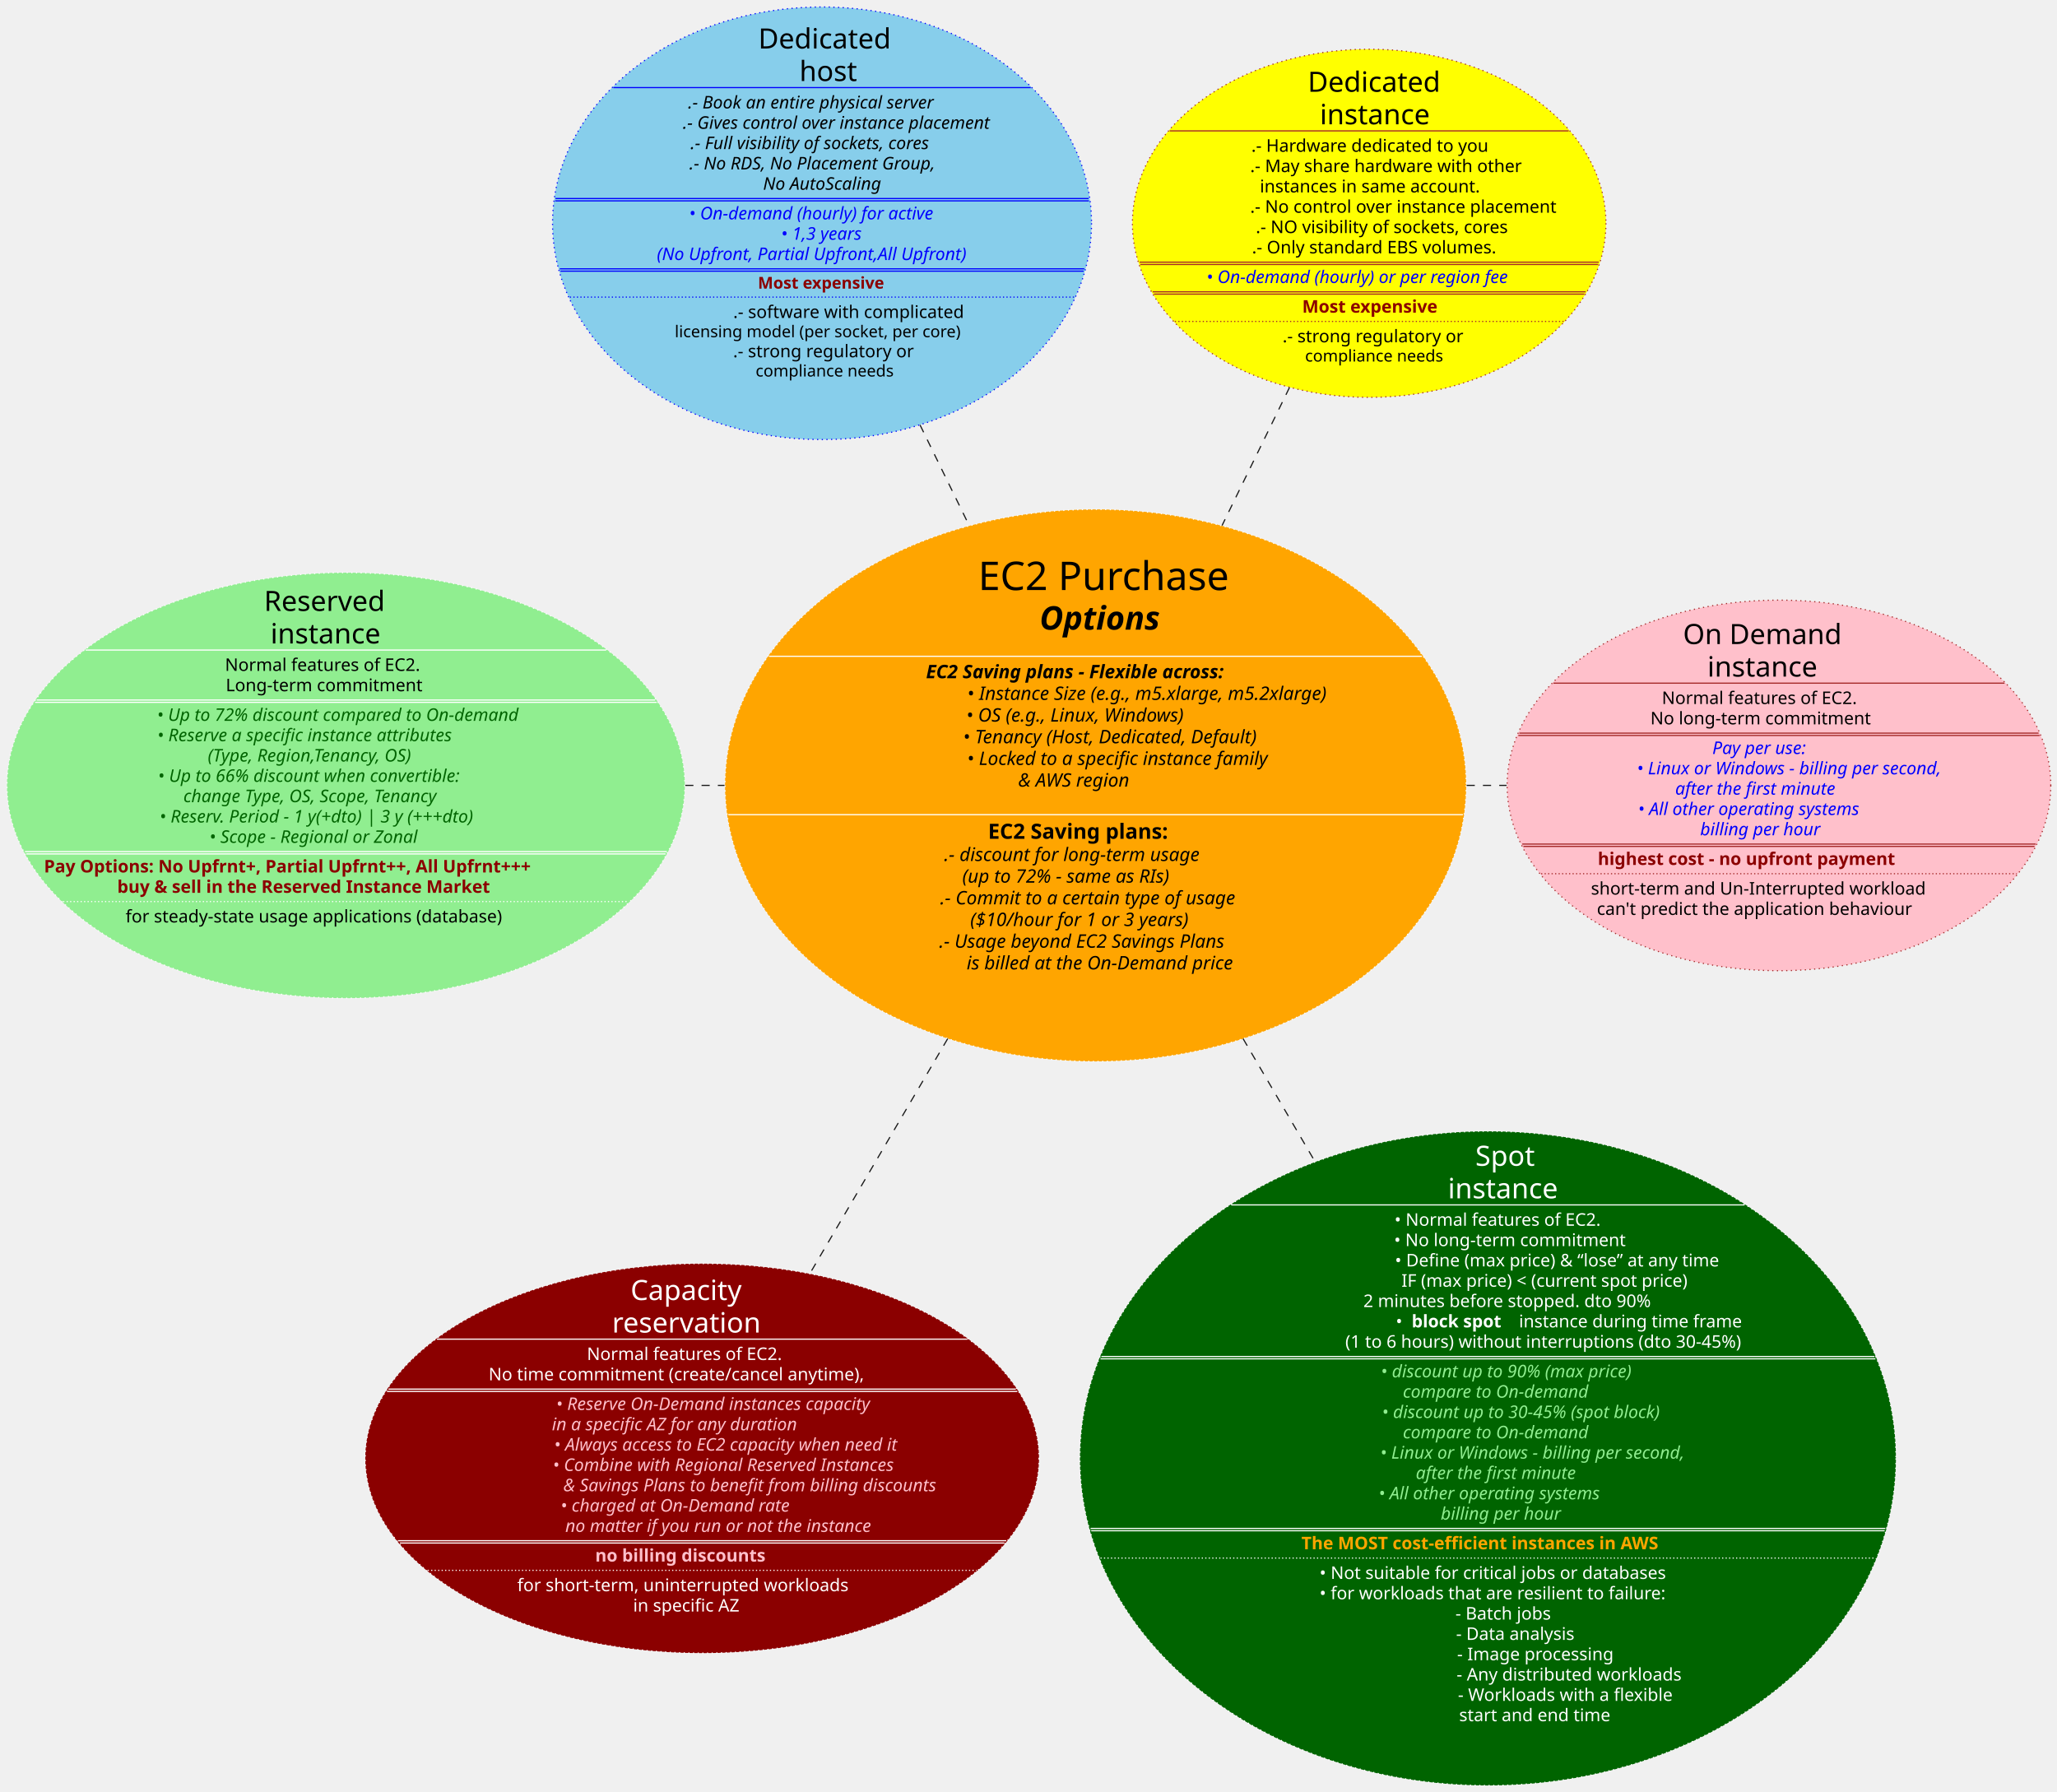
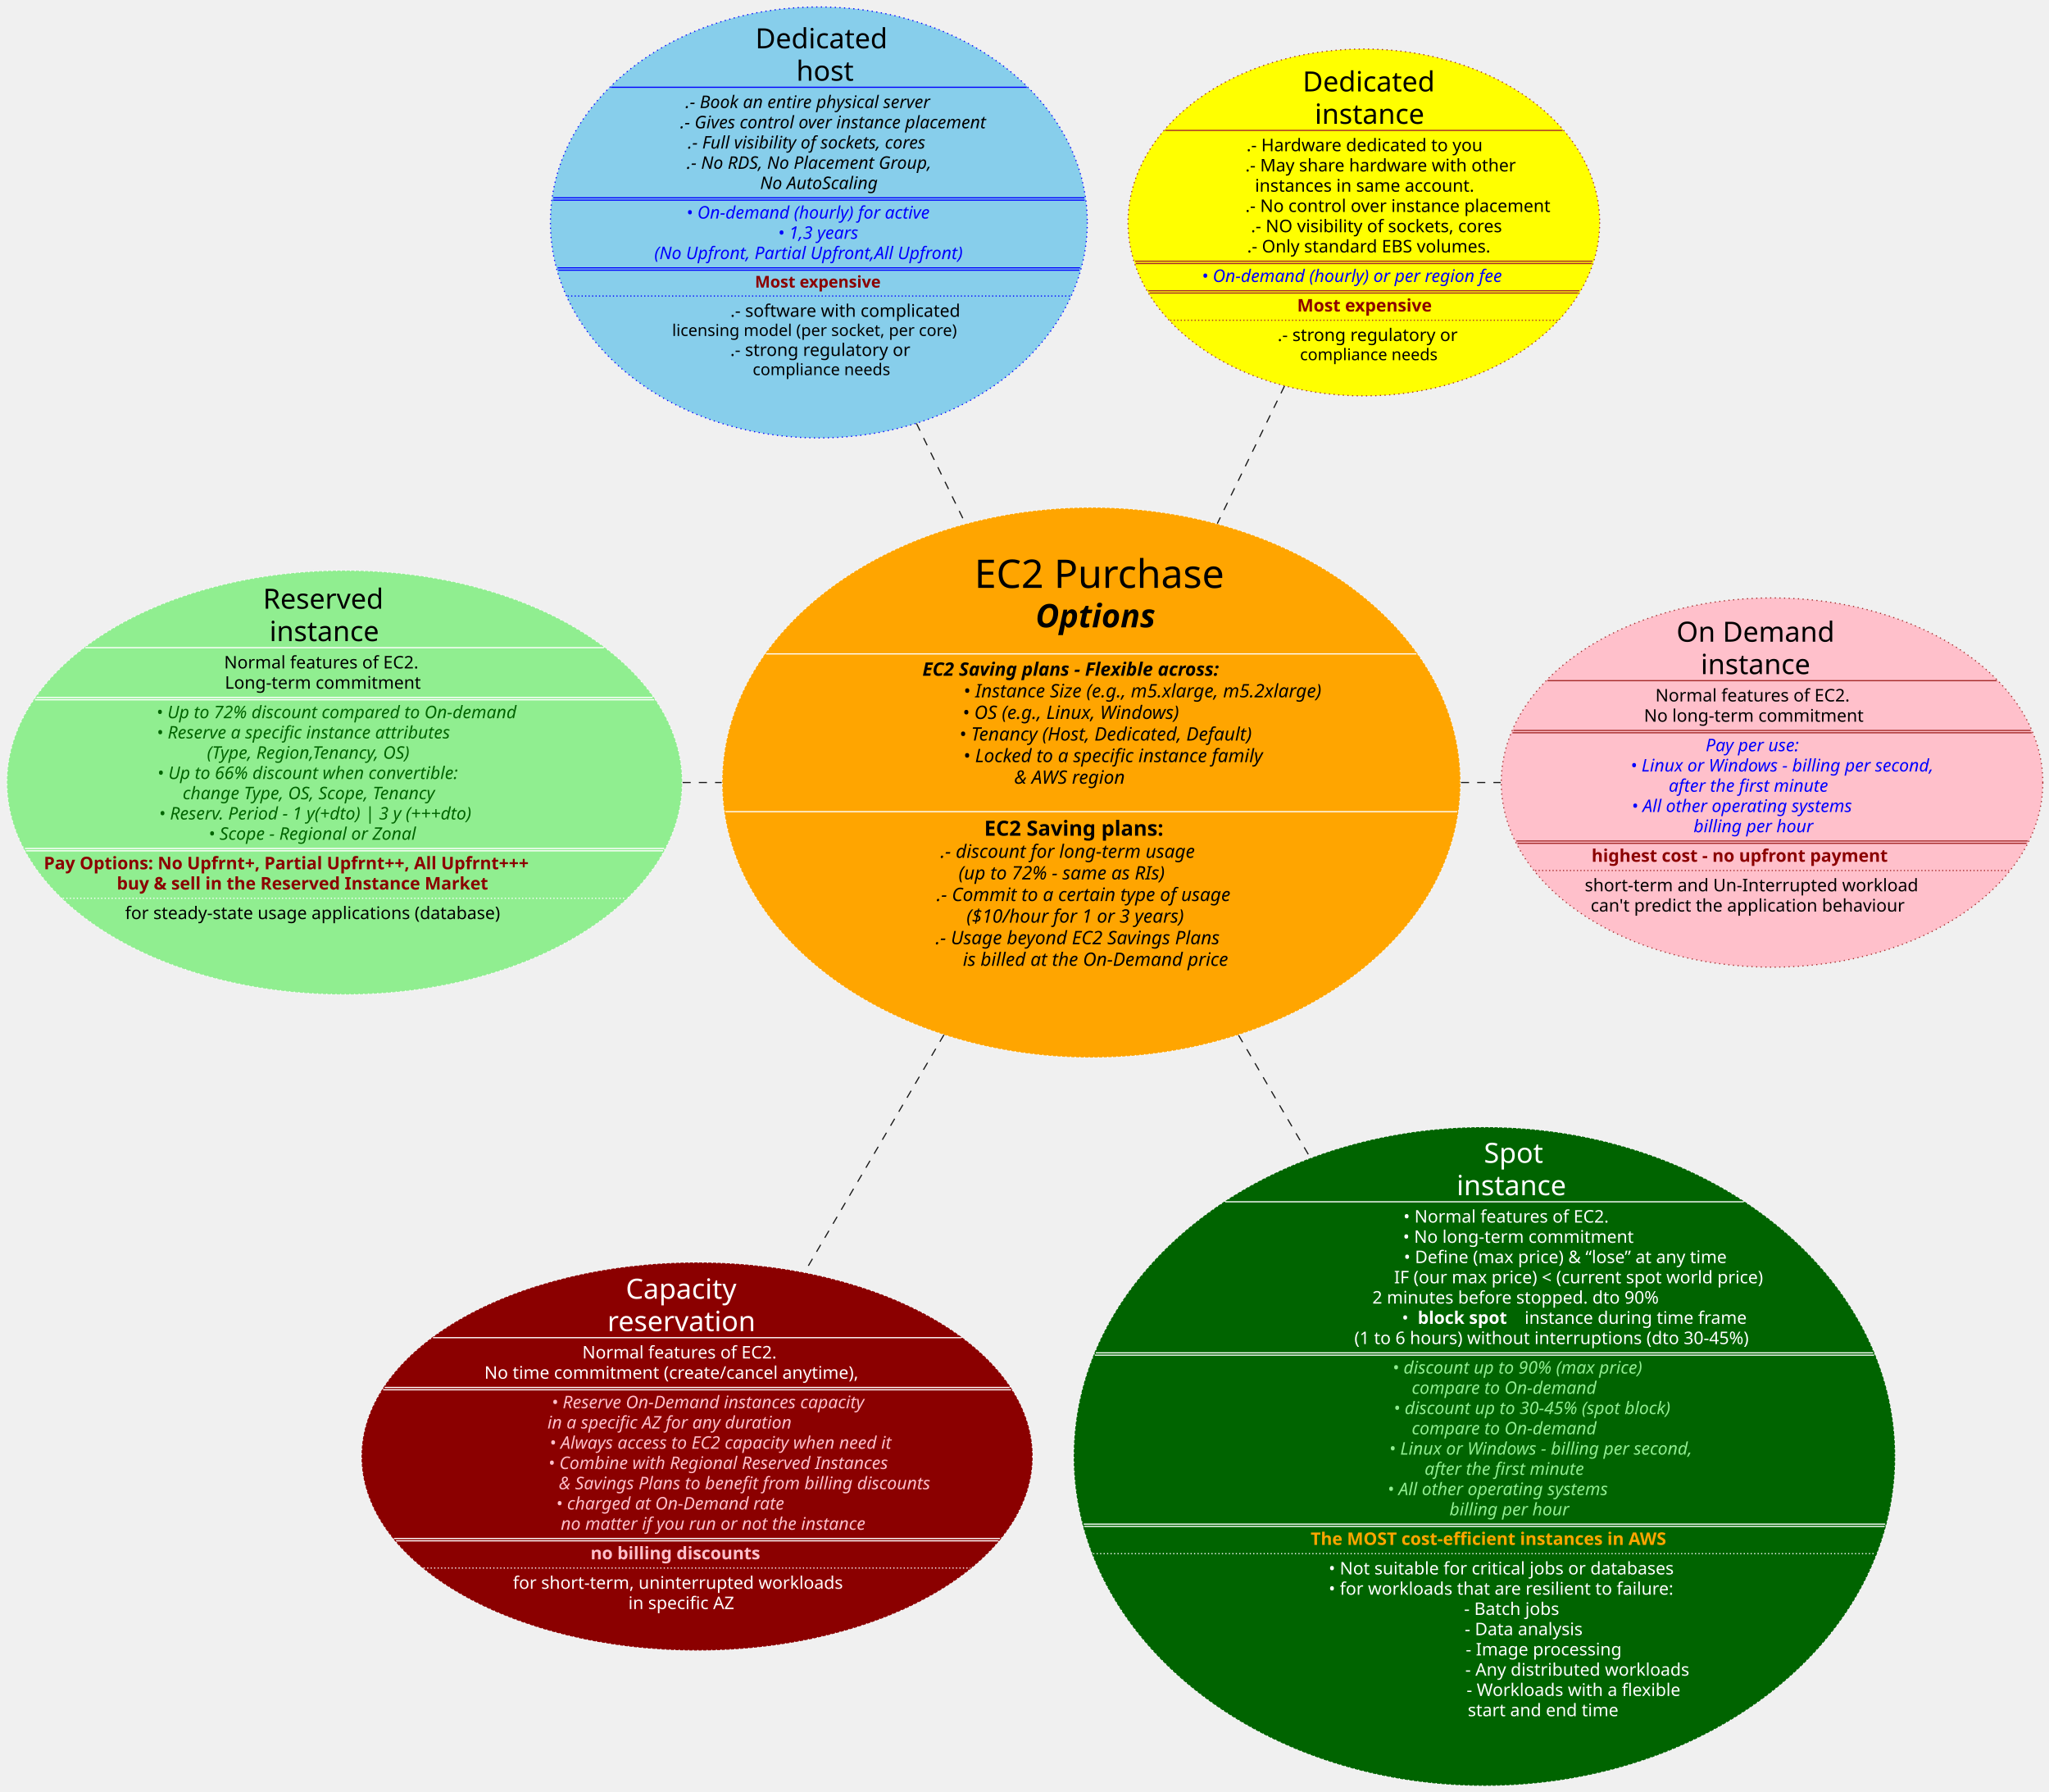
- <svg xmlns="http://www.w3.org/2000/svg" contentStyleType="text/css" height="1539px" preserveAspectRatio="none" style="width:1767px;height:1539px;background:#FFFFFF;" version="1.1" viewBox="0 0 1767 1539" width="1767px" zoomAndPan="magnify">
+ <svg xmlns="http://www.w3.org/2000/svg" contentStyleType="text/css" height="1545px" preserveAspectRatio="none" style="width:1767px;height:1545px;background:#FFFFFF;" version="1.1" viewBox="0 0 1767 1545" width="1767px" zoomAndPan="magnify">
  <defs />
  <g>
    <g id="elem_purchase_options">
      <ellipse cx="941.151" cy="674.696" fill="#FFA500" rx="318.321" ry="237.106" style="stroke:#FFFFFF;stroke-width:1.0;stroke-dasharray:1.0,3.0;" />
      <text fill="#000000" font-family="impact" font-size="34" lengthAdjust="spacing" textLength="233.401" x="840.26" y="506.875">EC2 Purchase</text>
      <text fill="#000000" font-family="sans-serif" font-size="28" font-style="italic" font-weight="bold" lengthAdjust="spacing" textLength="122.664" x="892.979" y="540.884">Options</text>
      <text fill="#000000" font-family="sans-serif" font-size="14" lengthAdjust="spacing" textLength="4.45" x="927.716" y="560.483"> </text>
      <line style="stroke:#FFFFFF;stroke-width:1.0;" x1="660.803" x2="1221.5" y1="563.784" y2="563.784" />
      <text fill="#000000" font-family="sans-serif" font-size="16" font-style="italic" font-weight="bold" lengthAdjust="spacing" textLength="313.492" x="795.476" y="582.636">EC2 Saving plans - Flexible across:</text>
      <text fill="#000000" font-family="sans-serif" font-size="16" font-style="italic" lengthAdjust="spacing" textLength="361.07" x="830.781" y="601.261">• Instance Size (e.g., m5.xlarge, m5.2xlarge)</text>
      <text fill="#000000" font-family="sans-serif" font-size="16" font-style="italic" lengthAdjust="spacing" textLength="220.242" x="829.992" y="619.886">• OS (e.g., Linux, Windows)</text>
      <text fill="#000000" font-family="sans-serif" font-size="16" font-style="italic" lengthAdjust="spacing" textLength="296.938" x="827.246" y="638.511">• Tenancy (Host, Dedicated, Default)</text>
      <text fill="#000000" font-family="sans-serif" font-size="16" font-style="italic" lengthAdjust="spacing" textLength="300.203" x="830.699" y="657.136">• Locked to a specific instance family</text>
      <text fill="#000000" font-family="sans-serif" font-size="16" font-style="italic" lengthAdjust="spacing" textLength="110.523" x="874.679" y="675.761">&amp; AWS region</text>
      <text fill="#000000" font-family="sans-serif" font-size="14" lengthAdjust="spacing" textLength="4.45" x="927.716" y="692.53"> </text>
      <line style="stroke:#FFFFFF;stroke-width:1.0;" x1="625.624" x2="1256.679" y1="699.831" y2="699.831" />
      <text fill="#000000" font-family="sans-serif" font-size="18" font-weight="bold" lengthAdjust="spacing" textLength="181.204" x="848.739" y="720.539">EC2 Saving plans:</text>
      <text fill="#000000" font-family="sans-serif" font-size="16" font-style="italic" lengthAdjust="spacing" textLength="248.148" x="810.953" y="739.636">.- discount for long-term usage</text>
      <text fill="#000000" font-family="sans-serif" font-size="16" font-style="italic" lengthAdjust="spacing" textLength="206.578" x="826.652" y="758.261">(up to 72% - same as RIs)</text>
      <text fill="#000000" font-family="sans-serif" font-size="16" font-style="italic" lengthAdjust="spacing" textLength="290.508" x="807.574" y="776.886">.- Commit to a certain type of usage</text>
      <text fill="#000000" font-family="sans-serif" font-size="16" font-style="italic" lengthAdjust="spacing" textLength="213.25" x="833.488" y="795.511">($10/hour for 1 or 3 years)</text>
      <text fill="#000000" font-family="sans-serif" font-size="16" font-style="italic" lengthAdjust="spacing" textLength="282.039" x="806.722" y="814.136">.- Usage beyond EC2 Savings Plans</text>
      <text fill="#000000" font-family="sans-serif" font-size="16" font-style="italic" lengthAdjust="spacing" textLength="260.219" x="830.347" y="832.761">is billed at the On-Demand price</text>
      <text fill="#000000" font-family="sans-serif" font-size="14" lengthAdjust="spacing" textLength="4.45" x="927.716" y="849.53"> </text>
      <text fill="#000000" font-family="sans-serif" font-size="14" lengthAdjust="spacing" textLength="4.45" x="927.716" y="865.827"> </text>
    </g>
    <g id="elem_dedicated_host">
      <ellipse cx="706.145" cy="191.796" fill="#87CEEB" rx="231.495" ry="185.796" style="stroke:#0000FF;stroke-width:1.0;stroke-dasharray:1.0,3.0;" />
      <text fill="#000000" font-family="impact" font-size="24" lengthAdjust="spacing" textLength="122.461" x="651.393" y="41.647">Dedicated</text>
      <text fill="#000000" font-family="impact" font-size="24" lengthAdjust="spacing" textLength="51.809" x="686.719" y="69.585">host</text>
      <line style="stroke:#0000FF;stroke-width:1.0;" x1="526.863" x2="885.428" y1="75.245" y2="75.245" />
      <text fill="#000000" font-family="sans-serif" font-size="15" font-style="italic" lengthAdjust="spacing" textLength="243.208" x="591.019" y="93.168">.- Book an entire physical server</text>
      <text fill="#000000" font-family="sans-serif" font-size="15" font-style="italic" lengthAdjust="spacing" textLength="304.636" x="586.53" y="110.629">.- Gives control over instance placement</text>
      <text fill="#000000" font-family="sans-serif" font-size="15" font-style="italic" lengthAdjust="spacing" textLength="239.011" x="593.118" y="128.09">.- Full visibility of sockets, cores</text>
      <text fill="#000000" font-family="sans-serif" font-size="15" font-style="italic" lengthAdjust="spacing" textLength="240.952" x="592.147" y="145.551">.- No RDS, No Placement Group,</text>
      <text fill="#000000" font-family="sans-serif" font-size="15" font-style="italic" lengthAdjust="spacing" textLength="114.316" x="655.465" y="163.012">No AutoScaling</text>
      <line style="stroke:#0000FF;stroke-width:1.0;" x1="477.169" x2="935.122" y1="170.55" y2="170.55" />
      <line style="stroke:#0000FF;stroke-width:1.0;" x1="476.895" x2="935.395" y1="172.55" y2="172.55" />
      <text fill="#0000FF" font-family="sans-serif" font-size="15" font-style="italic" lengthAdjust="spacing" textLength="241.553" x="591.847" y="188.473">• On-demand (hourly) for active</text>
      <text fill="#0000FF" font-family="sans-serif" font-size="15" font-style="italic" lengthAdjust="spacing" textLength="83.518" x="670.864" y="205.934">• 1,3 years</text>
      <text fill="#0000FF" font-family="sans-serif" font-size="15" font-style="italic" lengthAdjust="spacing" textLength="296.66" x="564.293" y="223.395">(No Upfront, Partial Upfront,All Upfront)</text>
      <line style="stroke:#0000FF;stroke-width:1.0;" x1="480.844" x2="931.447" y1="230.932" y2="230.932" />
      <line style="stroke:#0000FF;stroke-width:1.0;" x1="481.395" x2="930.896" y1="232.932" y2="232.932" />
      <text fill="#8B0000" font-family="sans-serif" font-size="14" font-weight="bold" lengthAdjust="spacing" textLength="123.211" x="651.018" y="247.928">Most expensive</text>
      <line style="stroke:#0000FF;stroke-width:1.0;stroke-dasharray:1.0,2.0;" x1="489.56" x2="922.731" y1="255.229" y2="255.229" />
      <text fill="#000000" font-family="sans-serif" font-size="15" lengthAdjust="spacing" textLength="213.281" x="629.823" y="273.153">.- software with complicated</text>
      <text fill="#000000" font-family="sans-serif" font-size="14" lengthAdjust="spacing" textLength="266.034" x="579.606" y="289.685">licensing model (per socket, per core)</text>
      <text fill="#000000" font-family="sans-serif" font-size="15" lengthAdjust="spacing" textLength="165.784" x="629.731" y="306.91">.- strong regulatory or</text>
      <text fill="#000000" font-family="sans-serif" font-size="14" lengthAdjust="spacing" textLength="127.06" x="649.094" y="323.443">compliance needs</text>
    </g>
    <g id="elem_dedicated_instance">
      <ellipse cx="1176.147" cy="191.798" fill="#FFFF00" rx="203.377" ry="149.548" style="stroke:#A52A2A;stroke-width:1.0;stroke-dasharray:1.0,3.0;" />
      <text fill="#000000" font-family="impact" font-size="24" lengthAdjust="spacing" textLength="122.461" x="1123.387" y="78.839">Dedicated</text>
      <text fill="#000000" font-family="impact" font-size="24" lengthAdjust="spacing" textLength="101.672" x="1133.782" y="106.777">instance</text>
      <line style="stroke:#A52A2A;stroke-width:1.0;" x1="1004.769" x2="1347.525" y1="112.437" y2="112.437" />
      <text fill="#000000" font-family="sans-serif" font-size="15" lengthAdjust="spacing" textLength="219.397" x="1074.919" y="130.36">.- Hardware dedicated to you</text>
      <text fill="#000000" font-family="sans-serif" font-size="15" lengthAdjust="spacing" textLength="249.968" x="1073.938" y="147.821">.- May share hardware with other</text>
      <text fill="#000000" font-family="sans-serif" font-size="15" lengthAdjust="spacing" textLength="204.712" x="1082.262" y="165.282">instances in same account.</text>
      <text fill="#000000" font-family="sans-serif" font-size="15" lengthAdjust="spacing" textLength="283.323" x="1073.949" y="182.743">.- No control over instance placement</text>
      <text fill="#000000" font-family="sans-serif" font-size="15" lengthAdjust="spacing" textLength="235.569" x="1078.753" y="200.204">.- NO visibility of sockets, cores</text>
      <text fill="#000000" font-family="sans-serif" font-size="15" lengthAdjust="spacing" textLength="227.849" x="1075.461" y="217.665">.- Only standard EBS volumes.</text>
      <line style="stroke:#A52A2A;stroke-width:1.0;" x1="978.909" x2="1373.385" y1="225.203" y2="225.203" />
      <line style="stroke:#A52A2A;stroke-width:1.0;" x1="979.552" x2="1372.742" y1="227.203" y2="227.203" />
      <text fill="#0000FF" font-family="sans-serif" font-size="15" font-style="italic" lengthAdjust="spacing" textLength="296.638" x="1036.299" y="243.126">• On-demand (hourly) or per region fee</text>
      <line style="stroke:#A52A2A;stroke-width:1.0;" x1="990.189" x2="1362.105" y1="250.664" y2="250.664" />
      <line style="stroke:#A52A2A;stroke-width:1.0;" x1="991.377" x2="1360.917" y1="252.664" y2="252.664" />
      <text fill="#8B0000" font-family="sans-serif" font-size="15" font-weight="bold" lengthAdjust="spacing" textLength="132.012" x="1118.612" y="268.587">Most expensive</text>
      <line style="stroke:#A52A2A;stroke-width:1.0;stroke-dasharray:1.0,2.0;" x1="1009.187" x2="1343.107" y1="276.125" y2="276.125" />
      <text fill="#000000" font-family="sans-serif" font-size="15" lengthAdjust="spacing" textLength="165.784" x="1101.726" y="294.048">.- strong regulatory or</text>
      <text fill="#000000" font-family="sans-serif" font-size="14" lengthAdjust="spacing" textLength="127.06" x="1121.088" y="310.581">compliance needs</text>
    </g>
    <g id="elem_ec2_ondemand">
      <ellipse cx="1528.149" cy="674.703" fill="#FFC0CB" rx="233.509" ry="159.193" style="stroke:#A52A2A;stroke-width:1.0;stroke-dasharray:1.0,3.0;" />
      <text fill="#000000" font-family="impact" font-size="24" lengthAdjust="spacing" textLength="143.508" x="1445.726" y="553.274">On Demand</text>
      <text fill="#000000" font-family="impact" font-size="24" lengthAdjust="spacing" textLength="101.672" x="1466.644" y="581.211">instance</text>
      <line style="stroke:#A52A2A;stroke-width:1.0;" x1="1334.397" x2="1721.901" y1="586.871" y2="586.871" />
      <text fill="#000000" font-family="sans-serif" font-size="15" lengthAdjust="spacing" textLength="179.861" x="1427.55" y="604.795">Normal features of EC2.</text>
      <text fill="#000000" font-family="sans-serif" font-size="15" lengthAdjust="spacing" textLength="199.534" x="1417.713" y="622.256">No long-term commitment</text>
      <line style="stroke:#A52A2A;stroke-width:1.0;" x1="1305.124" x2="1751.173" y1="629.793" y2="629.793" />
      <line style="stroke:#A52A2A;stroke-width:1.0;" x1="1304.283" x2="1752.015" y1="631.793" y2="631.793" />
      <text fill="#0000FF" font-family="sans-serif" font-size="15" font-style="italic" lengthAdjust="spacing" textLength="93.171" x="1470.895" y="647.717">Pay per use:</text>
      <text fill="#0000FF" font-family="sans-serif" font-size="15" font-style="italic" lengthAdjust="spacing" textLength="299.084" x="1406.083" y="665.178">• Linux or Windows - billing per second,</text>
      <text fill="#0000FF" font-family="sans-serif" font-size="15" font-style="italic" lengthAdjust="spacing" textLength="156.885" x="1439.038" y="682.639">after the first minute</text>
      <text fill="#0000FF" font-family="sans-serif" font-size="15" font-style="italic" lengthAdjust="spacing" textLength="220.884" x="1407.038" y="700.1">• All other operating systems</text>
      <text fill="#0000FF" font-family="sans-serif" font-size="15" font-style="italic" lengthAdjust="spacing" textLength="114.031" x="1460.465" y="717.561">billing per hour</text>
      <line style="stroke:#A52A2A;stroke-width:1.0;" x1="1307.649" x2="1748.649" y1="725.098" y2="725.098" />
      <line style="stroke:#A52A2A;stroke-width:1.0;" x1="1308.65" x2="1747.648" y1="727.098" y2="727.098" />
      <text fill="#8B0000" font-family="sans-serif" font-size="15" font-weight="bold" lengthAdjust="spacing" textLength="289.907" x="1372.527" y="743.021">highest cost - no upfront payment</text>
      <line style="stroke:#A52A2A;stroke-width:1.0;stroke-dasharray:1.0,2.0;" x1="1323.854" x2="1732.443" y1="750.559" y2="750.559" />
      <text fill="#000000" font-family="sans-serif" font-size="15" lengthAdjust="spacing" textLength="301.663" x="1366.649" y="768.482">short-term and Un-Interrupted workload</text>
      <text fill="#000000" font-family="sans-serif" font-size="15" lengthAdjust="spacing" textLength="291.46" x="1371.75" y="785.943">can't predict the application behaviour</text>
    </g>
    <g id="elem_ec2_capacity_reservation">
-       <ellipse cx="603.154" cy="1252.815" fill="#8B0000" rx="289.384" ry="167.295" style="stroke:#FFFFFF;stroke-width:1.0;stroke-dasharray:1.0,3.0;" />
-       <text fill="#FFFFFF" font-family="impact" font-size="24" lengthAdjust="spacing" textLength="104.883" x="541.649" y="1116.791">Capacity</text>
-       <text fill="#FFFFFF" font-family="impact" font-size="24" lengthAdjust="spacing" textLength="136.652" x="525.764" y="1144.729">reservation</text>
-       <line style="stroke:#FFFFFF;stroke-width:1.0;" x1="375.348" x2="830.959" y1="1150.389" y2="1150.389" />
-       <text fill="#FFFFFF" font-family="sans-serif" font-size="15" lengthAdjust="spacing" textLength="179.861" x="504.16" y="1168.312">Normal features of EC2.</text>
-       <text fill="#FFFFFF" font-family="sans-serif" font-size="15" lengthAdjust="spacing" textLength="348.809" x="419.686" y="1185.773">No time commitment (create/cancel anytime),</text>
-       <line style="stroke:#FFFFFF;stroke-width:1.0;" x1="333.694" x2="872.613" y1="1193.311" y2="1193.311" />
-       <line style="stroke:#FFFFFF;stroke-width:1.0;" x1="332.402" x2="873.904" y1="1195.311" y2="1195.311" />
-       <text fill="#FFC0CB" font-family="sans-serif" font-size="15" font-style="italic" lengthAdjust="spacing" textLength="313.909" x="477.664" y="1211.234">• Reserve On-Demand instances capacity</text>
-       <text fill="#FFC0CB" font-family="sans-serif" font-size="15" font-style="italic" lengthAdjust="spacing" textLength="240.007" x="474.086" y="1228.695">in a specific AZ for any duration</text>
-       <text fill="#FFC0CB" font-family="sans-serif" font-size="15" font-style="italic" lengthAdjust="spacing" textLength="346.04" x="475.903" y="1246.156">• Always access to EC2 capacity when need it</text>
-       <text fill="#FFC0CB" font-family="sans-serif" font-size="15" font-style="italic" lengthAdjust="spacing" textLength="338.687" x="474.811" y="1263.617">• Combine with Regional Reserved Instances</text>
-       <text fill="#FFC0CB" font-family="sans-serif" font-size="15" font-style="italic" lengthAdjust="spacing" textLength="363.369" x="483.926" y="1281.078">&amp; Savings Plans to benefit from billing discounts</text>
-       <text fill="#FFC0CB" font-family="sans-serif" font-size="15" font-style="italic" lengthAdjust="spacing" textLength="225.183" x="481.498" y="1298.539">• charged at On-Demand rate</text>
-       <text fill="#FFC0CB" font-family="sans-serif" font-size="15" font-style="italic" lengthAdjust="spacing" textLength="298.052" x="485.593" y="1316">no matter if you run or not the instance</text>
-       <line style="stroke:#FFFFFF;stroke-width:1.0;" x1="341.9" x2="864.407" y1="1323.537" y2="1323.537" />
-       <line style="stroke:#FFFFFF;stroke-width:1.0;" x1="343.541" x2="862.765" y1="1325.537" y2="1325.537" />
-       <text fill="#FFC0CB" font-family="sans-serif" font-size="15" font-weight="bold" lengthAdjust="spacing" textLength="165.608" x="511.286" y="1341.461">no billing discounts</text>
-       <line style="stroke:#FFFFFF;stroke-width:1.0;stroke-dasharray:1.0,2.0;" x1="367.38" x2="838.927" y1="1348.998" y2="1348.998" />
-       <text fill="#FFFFFF" font-family="sans-serif" font-size="15" lengthAdjust="spacing" textLength="299.509" x="444.335" y="1366.921">for short-term, uninterrupted workloads</text>
-       <text fill="#FFFFFF" font-family="sans-serif" font-size="15" lengthAdjust="spacing" textLength="100.422" x="543.879" y="1384.382">in specific AZ</text>
+       <ellipse cx="601.154" cy="1255.775" fill="#8B0000" rx="289.384" ry="167.295" style="stroke:#FFFFFF;stroke-width:1.0;stroke-dasharray:1.0,3.0;" />
+       <text fill="#FFFFFF" font-family="impact" font-size="24" lengthAdjust="spacing" textLength="104.883" x="539.649" y="1119.751">Capacity</text>
+       <text fill="#FFFFFF" font-family="impact" font-size="24" lengthAdjust="spacing" textLength="136.652" x="523.764" y="1147.689">reservation</text>
+       <line style="stroke:#FFFFFF;stroke-width:1.0;" x1="373.348" x2="828.959" y1="1153.349" y2="1153.349" />
+       <text fill="#FFFFFF" font-family="sans-serif" font-size="15" lengthAdjust="spacing" textLength="179.861" x="502.16" y="1171.272">Normal features of EC2.</text>
+       <text fill="#FFFFFF" font-family="sans-serif" font-size="15" lengthAdjust="spacing" textLength="348.809" x="417.686" y="1188.733">No time commitment (create/cancel anytime),</text>
+       <line style="stroke:#FFFFFF;stroke-width:1.0;" x1="331.694" x2="870.613" y1="1196.271" y2="1196.271" />
+       <line style="stroke:#FFFFFF;stroke-width:1.0;" x1="330.402" x2="871.904" y1="1198.271" y2="1198.271" />
+       <text fill="#FFC0CB" font-family="sans-serif" font-size="15" font-style="italic" lengthAdjust="spacing" textLength="313.909" x="475.664" y="1214.194">• Reserve On-Demand instances capacity</text>
+       <text fill="#FFC0CB" font-family="sans-serif" font-size="15" font-style="italic" lengthAdjust="spacing" textLength="240.007" x="472.086" y="1231.655">in a specific AZ for any duration</text>
+       <text fill="#FFC0CB" font-family="sans-serif" font-size="15" font-style="italic" lengthAdjust="spacing" textLength="346.04" x="473.903" y="1249.116">• Always access to EC2 capacity when need it</text>
+       <text fill="#FFC0CB" font-family="sans-serif" font-size="15" font-style="italic" lengthAdjust="spacing" textLength="338.687" x="472.811" y="1266.577">• Combine with Regional Reserved Instances</text>
+       <text fill="#FFC0CB" font-family="sans-serif" font-size="15" font-style="italic" lengthAdjust="spacing" textLength="363.369" x="481.926" y="1284.038">&amp; Savings Plans to benefit from billing discounts</text>
+       <text fill="#FFC0CB" font-family="sans-serif" font-size="15" font-style="italic" lengthAdjust="spacing" textLength="225.183" x="479.498" y="1301.499">• charged at On-Demand rate</text>
+       <text fill="#FFC0CB" font-family="sans-serif" font-size="15" font-style="italic" lengthAdjust="spacing" textLength="298.052" x="483.593" y="1318.96">no matter if you run or not the instance</text>
+       <line style="stroke:#FFFFFF;stroke-width:1.0;" x1="339.9" x2="862.407" y1="1326.497" y2="1326.497" />
+       <line style="stroke:#FFFFFF;stroke-width:1.0;" x1="341.541" x2="860.765" y1="1328.497" y2="1328.497" />
+       <text fill="#FFC0CB" font-family="sans-serif" font-size="15" font-weight="bold" lengthAdjust="spacing" textLength="165.608" x="509.286" y="1344.421">no billing discounts</text>
+       <line style="stroke:#FFFFFF;stroke-width:1.0;stroke-dasharray:1.0,2.0;" x1="365.38" x2="836.927" y1="1351.958" y2="1351.958" />
+       <text fill="#FFFFFF" font-family="sans-serif" font-size="15" lengthAdjust="spacing" textLength="299.509" x="442.335" y="1369.881">for short-term, uninterrupted workloads</text>
+       <text fill="#FFFFFF" font-family="sans-serif" font-size="15" lengthAdjust="spacing" textLength="100.422" x="541.879" y="1387.342">in specific AZ</text>
    </g>
    <g id="elem_ec2_spot_instance">
-       <ellipse cx="1278.154" cy="1252.815" fill="#006400" rx="350.494" ry="280.995" style="stroke:#FFFFFF;stroke-width:1.0;stroke-dasharray:1.0,3.0;" />
-       <text fill="#FFFFFF" font-family="impact" font-size="24" lengthAdjust="spacing" textLength="54.562" x="1267.334" y="1001.469">Spot</text>
-       <text fill="#FFFFFF" font-family="impact" font-size="24" lengthAdjust="spacing" textLength="101.672" x="1243.779" y="1029.406">instance</text>
-       <line style="stroke:#FFFFFF;stroke-width:1.0;" x1="1057.621" x2="1498.687" y1="1035.066" y2="1035.066" />
-       <text fill="#FFFFFF" font-family="sans-serif" font-size="15" lengthAdjust="spacing" textLength="193.477" x="1197.877" y="1052.99">• Normal features of EC2.</text>
-       <text fill="#FFFFFF" font-family="sans-serif" font-size="15" lengthAdjust="spacing" textLength="213.149" x="1197.576" y="1070.451">• No long-term commitment</text>
-       <text fill="#FFFFFF" font-family="sans-serif" font-size="15" lengthAdjust="spacing" textLength="311.836" x="1198.298" y="1087.912">• Define (max price) &amp; “lose” at any time</text>
-       <text fill="#FFFFFF" font-family="sans-serif" font-size="15" lengthAdjust="spacing" textLength="272.08" x="1203.872" y="1105.373">IF (max price) &lt; (current spot price)</text>
-       <text fill="#FFFFFF" font-family="sans-serif" font-size="15" lengthAdjust="spacing" textLength="266.06" x="1171.121" y="1122.834">2 minutes before stopped. dto 90%</text>
-       <text fill="#FFFFFF" font-family="sans-serif" font-size="15" lengthAdjust="spacing" textLength="8.848" x="1199.012" y="1140.294">•</text>
-       <text fill="#FFFFFF" font-family="sans-serif" font-size="15" font-weight="bold" lengthAdjust="spacing" textLength="87.415" x="1212.628" y="1140.294">block spot</text>
-       <text fill="#FFFFFF" font-family="sans-serif" font-size="15" lengthAdjust="spacing" textLength="204.609" x="1304.81" y="1140.294">instance during time frame</text>
-       <text fill="#FFFFFF" font-family="sans-serif" font-size="15" lengthAdjust="spacing" textLength="368.606" x="1155.609" y="1157.755">(1 to 6 hours) without interruptions (dto 30-45%)</text>
-       <line style="stroke:#FFFFFF;stroke-width:1.0;" x1="946.095" x2="1610.212" y1="1165.293" y2="1165.293" />
-       <line style="stroke:#FFFFFF;stroke-width:1.0;" x1="945.288" x2="1611.02" y1="1167.293" y2="1167.293" />
-       <text fill="#90EE90" font-family="sans-serif" font-size="15" font-style="italic" lengthAdjust="spacing" textLength="250.422" x="1186.092" y="1183.216">• discount up to 90% (max price)</text>
-       <text fill="#90EE90" font-family="sans-serif" font-size="15" font-style="italic" lengthAdjust="spacing" textLength="179.048" x="1205.091" y="1200.677">compare to On-demand</text>
-       <text fill="#90EE90" font-family="sans-serif" font-size="15" font-style="italic" lengthAdjust="spacing" textLength="277.104" x="1187.055" y="1218.138">• discount up to 30-45% (spot block)</text>
-       <text fill="#90EE90" font-family="sans-serif" font-size="15" font-style="italic" lengthAdjust="spacing" textLength="179.048" x="1205.091" y="1235.599">compare to On-demand</text>
-       <text fill="#90EE90" font-family="sans-serif" font-size="15" font-style="italic" lengthAdjust="spacing" textLength="299.084" x="1185.601" y="1253.06">• Linux or Windows - billing per second,</text>
-       <text fill="#90EE90" font-family="sans-serif" font-size="15" font-style="italic" lengthAdjust="spacing" textLength="156.885" x="1216.173" y="1270.521">after the first minute</text>
-       <text fill="#90EE90" font-family="sans-serif" font-size="15" font-style="italic" lengthAdjust="spacing" textLength="220.884" x="1184.173" y="1287.982">• All other operating systems</text>
-       <text fill="#90EE90" font-family="sans-serif" font-size="15" font-style="italic" lengthAdjust="spacing" textLength="114.031" x="1237.6" y="1305.443">billing per hour</text>
-       <line style="stroke:#FFFFFF;stroke-width:1.0;" x1="936.789" x2="1619.519" y1="1312.981" y2="1312.981" />
-       <line style="stroke:#FFFFFF;stroke-width:1.0;" x1="937.345" x2="1618.962" y1="1314.981" y2="1314.981" />
-       <text fill="#FFA500" font-family="sans-serif" font-size="15" font-weight="bold" lengthAdjust="spacing" textLength="353.342" x="1117.944" y="1330.904">The MOST cost-efficient instances in AWS</text>
-       <line style="stroke:#FFFFFF;stroke-width:1.0;stroke-dasharray:1.0,2.0;" x1="945.33" x2="1610.978" y1="1338.441" y2="1338.441" />
-       <text fill="#FFFFFF" font-family="sans-serif" font-size="15" lengthAdjust="spacing" textLength="322.229" x="1133.501" y="1356.365">• Not suitable for critical jobs or databases</text>
-       <text fill="#FFFFFF" font-family="sans-serif" font-size="15" lengthAdjust="spacing" textLength="322.222" x="1133.504" y="1373.826">• for workloads that are resilient to failure:</text>
-       <text fill="#FFFFFF" font-family="sans-serif" font-size="15" lengthAdjust="spacing" textLength="88.748" x="1250.241" y="1391.287">- Batch jobs</text>
-       <text fill="#FFFFFF" font-family="sans-serif" font-size="15" lengthAdjust="spacing" textLength="111.497" x="1250.787" y="1408.748">- Data analysis</text>
-       <text fill="#FFFFFF" font-family="sans-serif" font-size="15" lengthAdjust="spacing" textLength="143.093" x="1251.677" y="1426.209">- Image processing</text>
-       <text fill="#FFFFFF" font-family="sans-serif" font-size="15" lengthAdjust="spacing" textLength="205.913" x="1251.259" y="1443.669">- Any distributed workloads</text>
-       <text fill="#FFFFFF" font-family="sans-serif" font-size="15" lengthAdjust="spacing" textLength="198.875" x="1252.395" y="1461.13">- Workloads with a flexible</text>
-       <text fill="#FFFFFF" font-family="sans-serif" font-size="15" lengthAdjust="spacing" textLength="139.607" x="1253.42" y="1478.591">start and end time</text>
+       <ellipse cx="1280.149" cy="1255.767" fill="#006400" rx="354.209" ry="283.967" style="stroke:#FFFFFF;stroke-width:1.0;stroke-dasharray:1.0,3.0;" />
+       <text fill="#FFFFFF" font-family="impact" font-size="24" lengthAdjust="spacing" textLength="54.562" x="1279.678" y="1002.59">Spot</text>
+       <text fill="#FFFFFF" font-family="impact" font-size="24" lengthAdjust="spacing" textLength="101.672" x="1256.123" y="1030.527">instance</text>
+       <line style="stroke:#FFFFFF;stroke-width:1.0;" x1="1056.547" x2="1503.75" y1="1036.188" y2="1036.188" />
+       <text fill="#FFFFFF" font-family="sans-serif" font-size="15" lengthAdjust="spacing" textLength="193.477" x="1210.221" y="1054.111">• Normal features of EC2.</text>
+       <text fill="#FFFFFF" font-family="sans-serif" font-size="15" lengthAdjust="spacing" textLength="213.149" x="1209.921" y="1071.572">• No long-term commitment</text>
+       <text fill="#FFFFFF" font-family="sans-serif" font-size="15" lengthAdjust="spacing" textLength="311.836" x="1210.642" y="1089.033">• Define (max price) &amp; “lose” at any time</text>
+       <text fill="#FFFFFF" font-family="sans-serif" font-size="15" lengthAdjust="spacing" textLength="347.769" x="1202.212" y="1106.494">IF (our max price) &lt; (current spot world price)</text>
+       <text fill="#FFFFFF" font-family="sans-serif" font-size="15" lengthAdjust="spacing" textLength="266.06" x="1183.466" y="1123.955">2 minutes before stopped. dto 90%</text>
+       <text fill="#FFFFFF" font-family="sans-serif" font-size="15" lengthAdjust="spacing" textLength="8.848" x="1208.972" y="1141.416">•</text>
+       <text fill="#FFFFFF" font-family="sans-serif" font-size="15" font-weight="bold" lengthAdjust="spacing" textLength="87.415" x="1222.588" y="1141.416">block spot</text>
+       <text fill="#FFFFFF" font-family="sans-serif" font-size="15" lengthAdjust="spacing" textLength="204.609" x="1314.771" y="1141.416">instance during time frame</text>
+       <text fill="#FFFFFF" font-family="sans-serif" font-size="15" lengthAdjust="spacing" textLength="368.606" x="1167.953" y="1158.877">(1 to 6 hours) without interruptions (dto 30-45%)</text>
+       <line style="stroke:#FFFFFF;stroke-width:1.0;" x1="944.932" x2="1615.365" y1="1166.414" y2="1166.414" />
+       <line style="stroke:#FFFFFF;stroke-width:1.0;" x1="944.115" x2="1616.182" y1="1168.414" y2="1168.414" />
+       <text fill="#90EE90" font-family="sans-serif" font-size="15" font-style="italic" lengthAdjust="spacing" textLength="250.422" x="1200.82" y="1184.338">• discount up to 90% (max price)</text>
+       <text fill="#90EE90" font-family="sans-serif" font-size="15" font-style="italic" lengthAdjust="spacing" textLength="179.048" x="1217.435" y="1201.798">compare to On-demand</text>
+       <text fill="#90EE90" font-family="sans-serif" font-size="15" font-style="italic" lengthAdjust="spacing" textLength="277.104" x="1201.783" y="1219.259">• discount up to 30-45% (spot block)</text>
+       <text fill="#90EE90" font-family="sans-serif" font-size="15" font-style="italic" lengthAdjust="spacing" textLength="179.048" x="1217.435" y="1236.72">compare to On-demand</text>
+       <text fill="#90EE90" font-family="sans-serif" font-size="15" font-style="italic" lengthAdjust="spacing" textLength="299.084" x="1197.946" y="1254.181">• Linux or Windows - billing per second,</text>
+       <text fill="#90EE90" font-family="sans-serif" font-size="15" font-style="italic" lengthAdjust="spacing" textLength="156.885" x="1228.517" y="1271.642">after the first minute</text>
+       <text fill="#90EE90" font-family="sans-serif" font-size="15" font-style="italic" lengthAdjust="spacing" textLength="220.884" x="1196.517" y="1289.103">• All other operating systems</text>
+       <text fill="#90EE90" font-family="sans-serif" font-size="15" font-style="italic" lengthAdjust="spacing" textLength="114.031" x="1249.944" y="1306.564">billing per hour</text>
+       <line style="stroke:#FFFFFF;stroke-width:1.0;" x1="934.495" x2="1625.803" y1="1314.102" y2="1314.102" />
+       <line style="stroke:#FFFFFF;stroke-width:1.0;" x1="935.028" x2="1625.27" y1="1316.102" y2="1316.102" />
+       <text fill="#FFA500" font-family="sans-serif" font-size="15" font-weight="bold" lengthAdjust="spacing" textLength="353.342" x="1130.288" y="1332.025">The MOST cost-efficient instances in AWS</text>
+       <line style="stroke:#FFFFFF;stroke-width:1.0;stroke-dasharray:1.0,2.0;" x1="942.713" x2="1617.584" y1="1339.563" y2="1339.563" />
+       <text fill="#FFFFFF" font-family="sans-serif" font-size="15" lengthAdjust="spacing" textLength="322.229" x="1145.845" y="1357.486">• Not suitable for critical jobs or databases</text>
+       <text fill="#FFFFFF" font-family="sans-serif" font-size="15" lengthAdjust="spacing" textLength="322.222" x="1145.848" y="1374.947">• for workloads that are resilient to failure:</text>
+       <text fill="#FFFFFF" font-family="sans-serif" font-size="15" lengthAdjust="spacing" textLength="88.748" x="1262.585" y="1392.408">- Batch jobs</text>
+       <text fill="#FFFFFF" font-family="sans-serif" font-size="15" lengthAdjust="spacing" textLength="111.497" x="1263.131" y="1409.869">- Data analysis</text>
+       <text fill="#FFFFFF" font-family="sans-serif" font-size="15" lengthAdjust="spacing" textLength="143.093" x="1264.021" y="1427.33">- Image processing</text>
+       <text fill="#FFFFFF" font-family="sans-serif" font-size="15" lengthAdjust="spacing" textLength="205.913" x="1263.603" y="1444.791">- Any distributed workloads</text>
+       <text fill="#FFFFFF" font-family="sans-serif" font-size="15" lengthAdjust="spacing" textLength="198.875" x="1264.739" y="1462.252">- Workloads with a flexible</text>
+       <text fill="#FFFFFF" font-family="sans-serif" font-size="15" lengthAdjust="spacing" textLength="139.607" x="1265.764" y="1479.713">start and end time</text>
    </g>
    <g id="elem_ec2_reserved_instance">
      <ellipse cx="297.149" cy="674.702" fill="#90EE90" rx="291.149" ry="182.752" style="stroke:#FFFFFF;stroke-width:1.0;stroke-dasharray:1.0,3.0;" />
      <text fill="#000000" font-family="impact" font-size="24" lengthAdjust="spacing" textLength="112.781" x="226.815" y="524.824">Reserved</text>
      <text fill="#000000" font-family="impact" font-size="24" lengthAdjust="spacing" textLength="101.672" x="232.37" y="552.762">instance</text>
      <line style="stroke:#FFFFFF;stroke-width:1.0;" x1="73.538" x2="520.76" y1="558.422" y2="558.422" />
      <text fill="#000000" font-family="sans-serif" font-size="15" lengthAdjust="spacing" textLength="179.861" x="193.276" y="576.345">Normal features of EC2.</text>
      <text fill="#000000" font-family="sans-serif" font-size="15" lengthAdjust="spacing" textLength="178.557" x="193.928" y="593.806">Long-term commitment</text>
      <line style="stroke:#FFFFFF;stroke-width:1.0;" x1="31.486" x2="562.812" y1="601.344" y2="601.344" />
      <line style="stroke:#FFFFFF;stroke-width:1.0;" x1="30.112" x2="564.185" y1="603.344" y2="603.344" />
      <text fill="#006400" font-family="sans-serif" font-size="15" font-style="italic" lengthAdjust="spacing" textLength="353.979" x="134.825" y="619.267">• Up to 72% discount compared to On-demand</text>
      <text fill="#006400" font-family="sans-serif" font-size="15" font-style="italic" lengthAdjust="spacing" textLength="296.309" x="135.052" y="636.728">• Reserve a specific instance attributes</text>
      <text fill="#006400" font-family="sans-serif" font-size="15" font-style="italic" lengthAdjust="spacing" textLength="209.407" x="178.503" y="654.189">(Type, Region,Tenancy, OS)</text>
      <text fill="#006400" font-family="sans-serif" font-size="15" font-style="italic" lengthAdjust="spacing" textLength="299.912" x="135.634" y="671.65">• Up to 66% discount when convertible:</text>
      <text fill="#006400" font-family="sans-serif" font-size="15" font-style="italic" lengthAdjust="spacing" textLength="256.113" x="157.534" y="689.111">change Type, OS, Scope, Tenancy</text>
      <text fill="#006400" font-family="sans-serif" font-size="15" font-style="italic" lengthAdjust="spacing" textLength="325.723" x="137.033" y="706.572">• Reserv. Period - 1 y(+dto) | 3 y (+++dto)</text>
      <text fill="#006400" font-family="sans-serif" font-size="15" font-style="italic" lengthAdjust="spacing" textLength="206.843" x="179.785" y="724.033">• Scope - Regional or Zonal</text>
      <line style="stroke:#FFFFFF;stroke-width:1.0;" x1="21.455" x2="572.842" y1="731.571" y2="731.571" />
      <line style="stroke:#FFFFFF;stroke-width:1.0;" x1="22.519" x2="571.779" y1="733.571" y2="733.571" />
      <text fill="#8B0000" font-family="sans-serif" font-size="15" font-weight="bold" lengthAdjust="spacing" textLength="490.877" x="37.768" y="749.494">Pay Options: No Upfrnt+, Partial Upfrnt++, All Upfrnt+++</text>
      <text fill="#8B0000" font-family="sans-serif" font-size="15" font-weight="bold" lengthAdjust="spacing" textLength="364.959" x="100.727" y="766.955">buy &amp; sell in the Reserved Instance Market</text>
      <line style="stroke:#FFFFFF;stroke-width:1.0;stroke-dasharray:1.0,2.0;" x1="54.236" x2="540.061" y1="774.492" y2="774.492" />
      <text fill="#000000" font-family="sans-serif" font-size="15" lengthAdjust="spacing" textLength="350.691" x="107.861" y="792.416">for steady-state usage applications (database)</text>
      <text fill="#000000" font-family="sans-serif" font-size="14" lengthAdjust="spacing" textLength="4.45" x="280.981" y="808.948"> </text>
    </g>
    <g id="link_purchase_options_ec2_ondemand">
      <path codeLine="169" d="M1259.87,674.7 C1271.31,674.7 1282.75,674.7 1294.19,674.7 " fill="none" id="purchase_options-ec2_ondemand" style="stroke:#181818;stroke-width:1.0;stroke-dasharray:7.0,7.0;" />
    </g>
    <g id="link_dedicated_instance_purchase_options">
-       <path codeLine="170" d="M1107.7,332.87 C1089.55,370.02 1069.49,411.08 1049.76,451.44 " fill="none" id="dedicated_instance-purchase_options" style="stroke:#181818;stroke-width:1.0;stroke-dasharray:7.0,7.0;" />
+       <path codeLine="170" d="M1107.7,332.86 C1089.55,370.02 1069.49,411.07 1049.76,451.44 " fill="none" id="dedicated_instance-purchase_options" style="stroke:#181818;stroke-width:1.0;stroke-dasharray:7.0,7.0;" />
    </g>
    <g id="link_dedicated_host_purchase_options">
-       <path codeLine="171" d="M790.33,365.06 C804.02,393.09 818.38,422.47 832.56,451.49 " fill="none" id="dedicated_host-purchase_options" style="stroke:#181818;stroke-width:1.0;stroke-dasharray:7.0,7.0;" />
+       <path codeLine="171" d="M790.33,365.06 C804.02,393.09 818.38,422.46 832.56,451.48 " fill="none" id="dedicated_host-purchase_options" style="stroke:#181818;stroke-width:1.0;stroke-dasharray:7.0,7.0;" />
    </g>
    <g id="link_purchase_options_ec2_capacity_reservation">
-       <path codeLine="172" d="M814.09,892.27 C774.77,959.29 732.22,1031.81 695.7,1094.05 " fill="none" id="purchase_options-ec2_capacity_reservation" style="stroke:#181818;stroke-width:1.0;stroke-dasharray:7.0,7.0;" />
+       <path codeLine="172" d="M814.06,892.15 C774.17,960.09 730.9,1033.78 693.86,1096.87 " fill="none" id="purchase_options-ec2_capacity_reservation" style="stroke:#181818;stroke-width:1.0;stroke-dasharray:7.0,7.0;" />
    </g>
    <g id="link_purchase_options_ec2_spot_instance">
-       <path codeLine="173" d="M1067.83,892.27 C1087.99,926.74 1109.01,962.66 1129.62,997.89 " fill="none" id="purchase_options-ec2_spot_instance" style="stroke:#181818;stroke-width:1.0;stroke-dasharray:7.0,7.0;" />
+       <path codeLine="173" d="M1068.1,892.56 C1088.31,927.08 1109.38,963.07 1130.06,998.39 " fill="none" id="purchase_options-ec2_spot_instance" style="stroke:#181818;stroke-width:1.0;stroke-dasharray:7.0,7.0;" />
    </g>
    <g id="link_ec2_reserved_instance_purchase_options">
      <path codeLine="174" d="M588.65,674.7 C599.89,674.7 611.14,674.7 622.38,674.7 " fill="none" id="ec2_reserved_instance-purchase_options" style="stroke:#181818;stroke-width:1.0;stroke-dasharray:7.0,7.0;" />
    </g>
  </g>
</svg>
